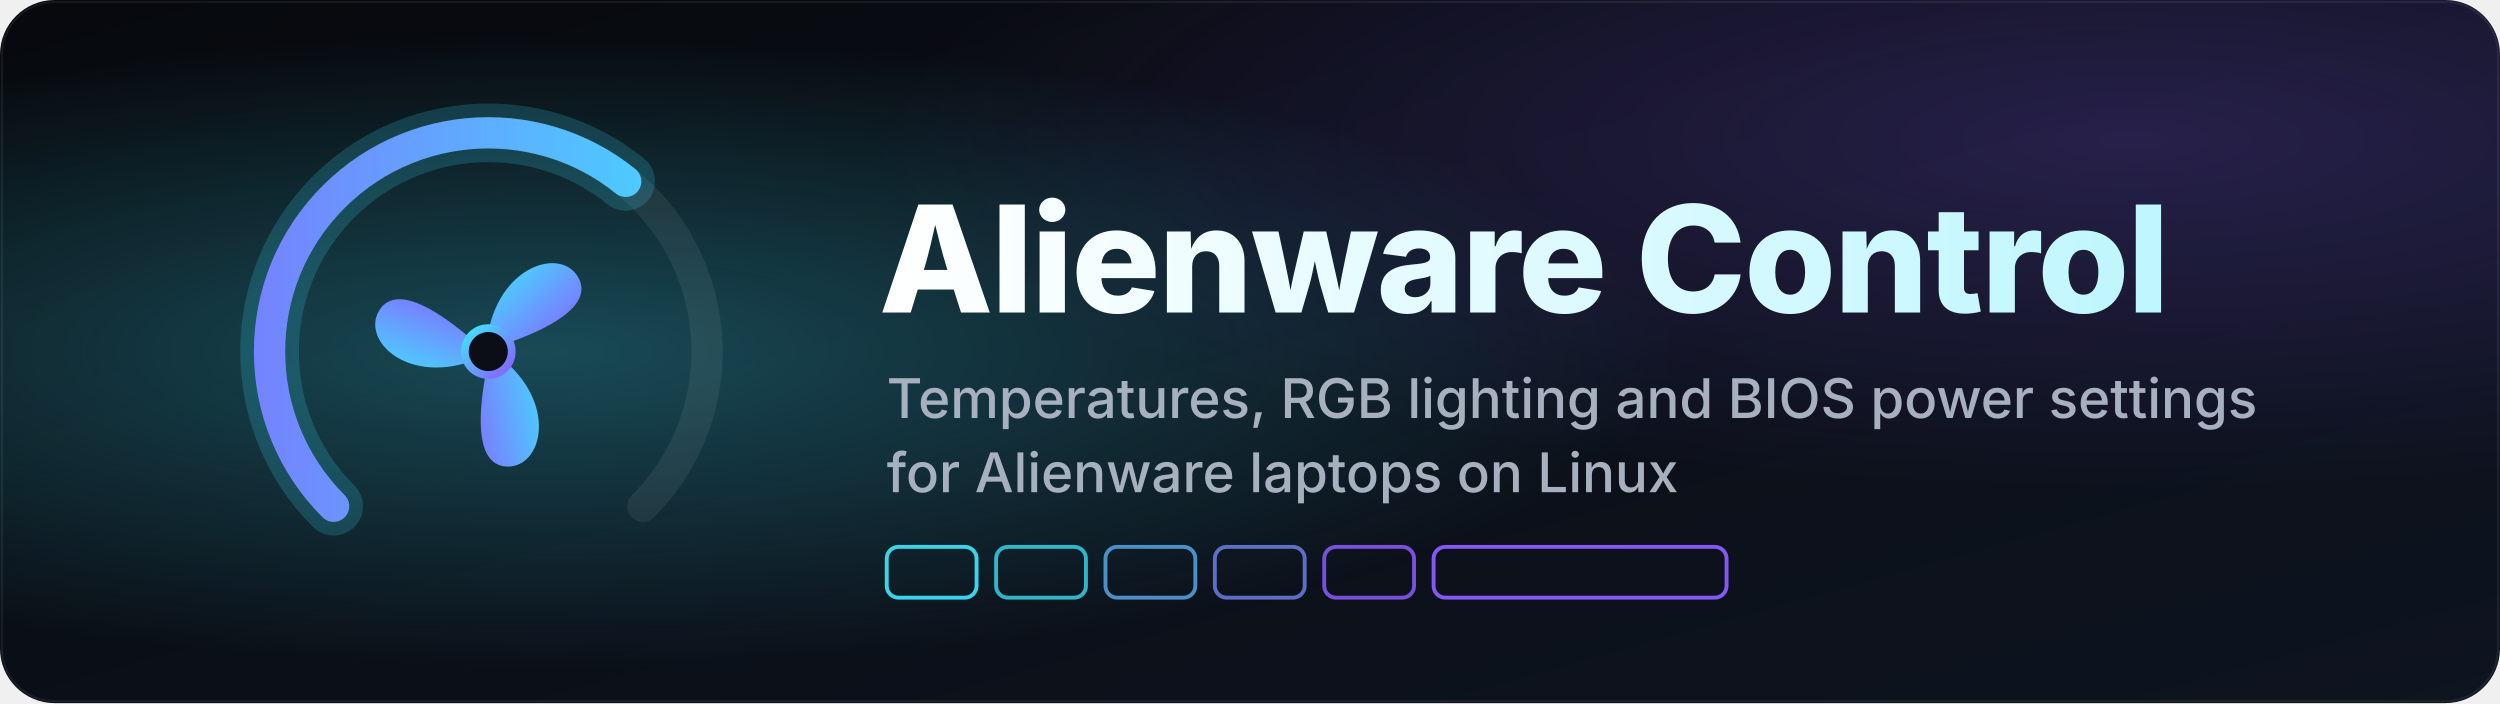
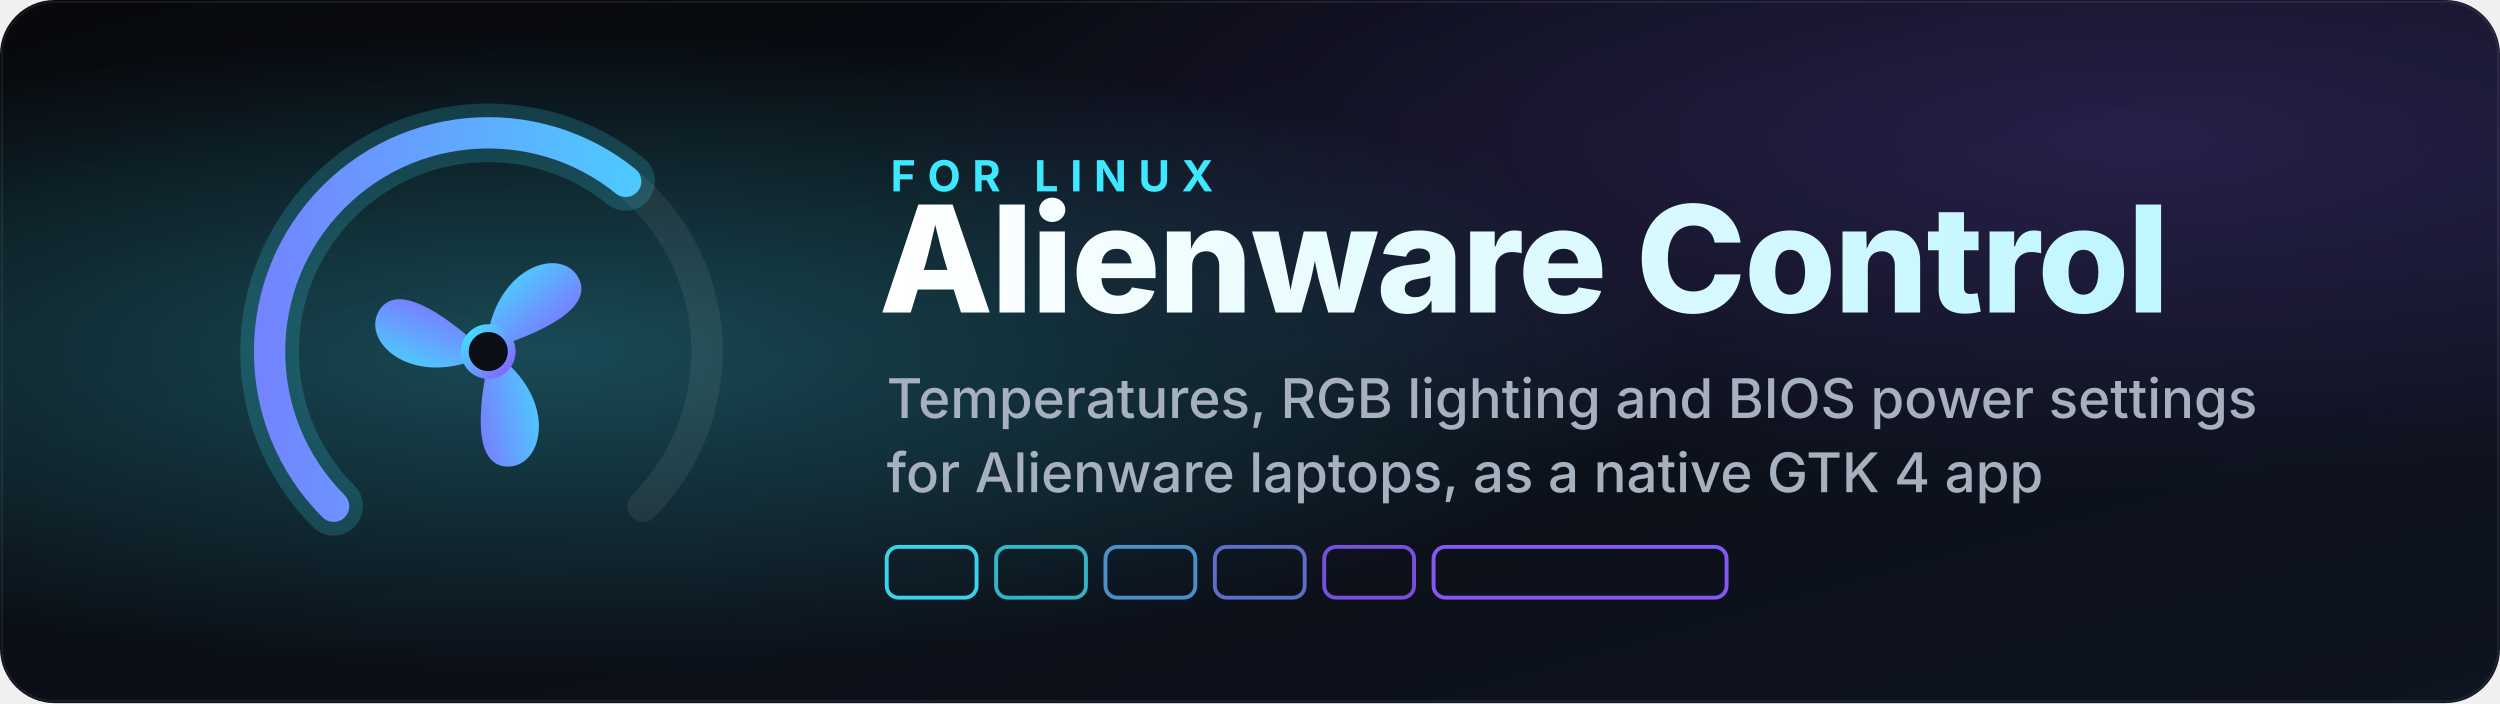
- <svg xmlns="http://www.w3.org/2000/svg" width="1280" height="360" viewBox="0 0 1280 360" role="img" aria-label="Alienware Control: temperatures, RGB lighting and power settings for Alienware laptops on Linux">
+ <svg xmlns="http://www.w3.org/2000/svg" width="1280" height="360" viewBox="0 0 1280 360" role="img" aria-label="Alienware Control for Linux: temperatures, RGB lighting and BIOS power settings for Alienware laptops">
  <defs>
    <linearGradient id="bg" x1="0" y1="0" x2="1" y2="1">
      <stop offset="0" stop-color="#07090D" />
      <stop offset="1" stop-color="#0E1420" />
    </linearGradient>
    <radialGradient id="glowC" cx="0.22" cy="0.5" r="0.45">
      <stop offset="0" stop-color="#3EE8FF" stop-opacity="0.28" />
      <stop offset="1" stop-color="#3EE8FF" stop-opacity="0" />
    </radialGradient>
    <radialGradient id="glowV" cx="0.85" cy="0.2" r="0.5">
      <stop offset="0" stop-color="#8A5CFF" stop-opacity="0.22" />
      <stop offset="1" stop-color="#8A5CFF" stop-opacity="0" />
    </radialGradient>
    <linearGradient id="accent" x1="0" y1="0" x2="1" y2="1">
      <stop offset="0" stop-color="#3EE8FF" />
      <stop offset="1" stop-color="#8A5CFF" />
    </linearGradient>
    <linearGradient id="title" x1="0" y1="0" x2="1" y2="0">
      <stop offset="0" stop-color="#FFFFFF" />
      <stop offset="1" stop-color="#BFF6FF" />
    </linearGradient>
  </defs>
  <rect width="1280" height="360" rx="28" fill="url(#bg)" />
  <rect width="1280" height="360" rx="28" fill="url(#glowC)" />
  <rect width="1280" height="360" rx="28" fill="url(#glowV)" />
  <rect x="1" y="1" width="1278" height="358" rx="27" fill="none" stroke="#FFFFFF" stroke-opacity="0.07" />
  <g transform="translate(250 180)">
    <circle r="112" fill="none" stroke="#FFFFFF" stroke-opacity="0.07" stroke-width="16" stroke-dasharray="527.8 703.7" stroke-linecap="round" transform="rotate(135)" />
    <circle r="112" fill="none" stroke="url(#accent)" stroke-width="16" stroke-dasharray="340 703.7" stroke-linecap="round" transform="rotate(135)" />
    <circle r="112" fill="none" stroke="#3EE8FF" stroke-opacity="0.18" stroke-width="30" stroke-dasharray="340 703.7" stroke-linecap="round" transform="rotate(135)" />
    <g fill="url(#accent)">
      <path d="M0-10 C7-46 40-54 47-36 C52-22 29-11 9-4 Z" />
      <path d="M0-10 C7-46 40-54 47-36 C52-22 29-11 9-4 Z" transform="rotate(120)" />
      <path d="M0-10 C7-46 40-54 47-36 C52-22 29-11 9-4 Z" transform="rotate(240)" />
    </g>
    <circle r="12" fill="#0B0E14" stroke="url(#accent)" stroke-width="4" />
  </g>
+   <text x="456" y="98" font-family="Inter, 'Segoe UI', Helvetica, Arial, sans-serif" font-size="22" font-weight="700" fill="#3EE8FF" letter-spacing="6">FOR LINUX</text>
  <text x="450" y="160" font-family="Inter, 'Segoe UI', Helvetica, Arial, sans-serif" font-size="76" font-weight="800" fill="url(#title)" letter-spacing="-1">Alienware Control</text>
  <text x="454" y="214" font-family="Inter, 'Segoe UI', Helvetica, Arial, sans-serif" font-size="28" font-weight="500" fill="#A7B0BE">Temperatures, RGB lighting and BIOS power settings</text>
-   <text x="454" y="252" font-family="Inter, 'Segoe UI', Helvetica, Arial, sans-serif" font-size="28" font-weight="500" fill="#A7B0BE">for Alienware laptops on Linux</text>
+   <text x="454" y="252" font-family="Inter, 'Segoe UI', Helvetica, Arial, sans-serif" font-size="28" font-weight="500" fill="#A7B0BE">for Alienware laptops, as a native GTK 4 app</text>
  <g transform="translate(454 280)">
    <rect x="0" y="0" width="46" height="26" rx="6" fill="none" stroke="#3EE8FF" stroke-opacity="0.9" stroke-width="2" />
    <rect x="56" y="0" width="46" height="26" rx="6" fill="none" stroke="#3EE8FF" stroke-opacity="0.75" stroke-width="2" />
    <rect x="112" y="0" width="46" height="26" rx="6" fill="none" stroke="#5FB8FF" stroke-opacity="0.75" stroke-width="2" />
    <rect x="168" y="0" width="46" height="26" rx="6" fill="none" stroke="#7A8CFF" stroke-opacity="0.75" stroke-width="2" />
    <rect x="224" y="0" width="46" height="26" rx="6" fill="none" stroke="#8A5CFF" stroke-opacity="0.85" stroke-width="2" />
    <rect x="280" y="0" width="150" height="26" rx="6" fill="none" stroke="#8A5CFF" stroke-opacity="0.95" stroke-width="2" />
  </g>
</svg>
